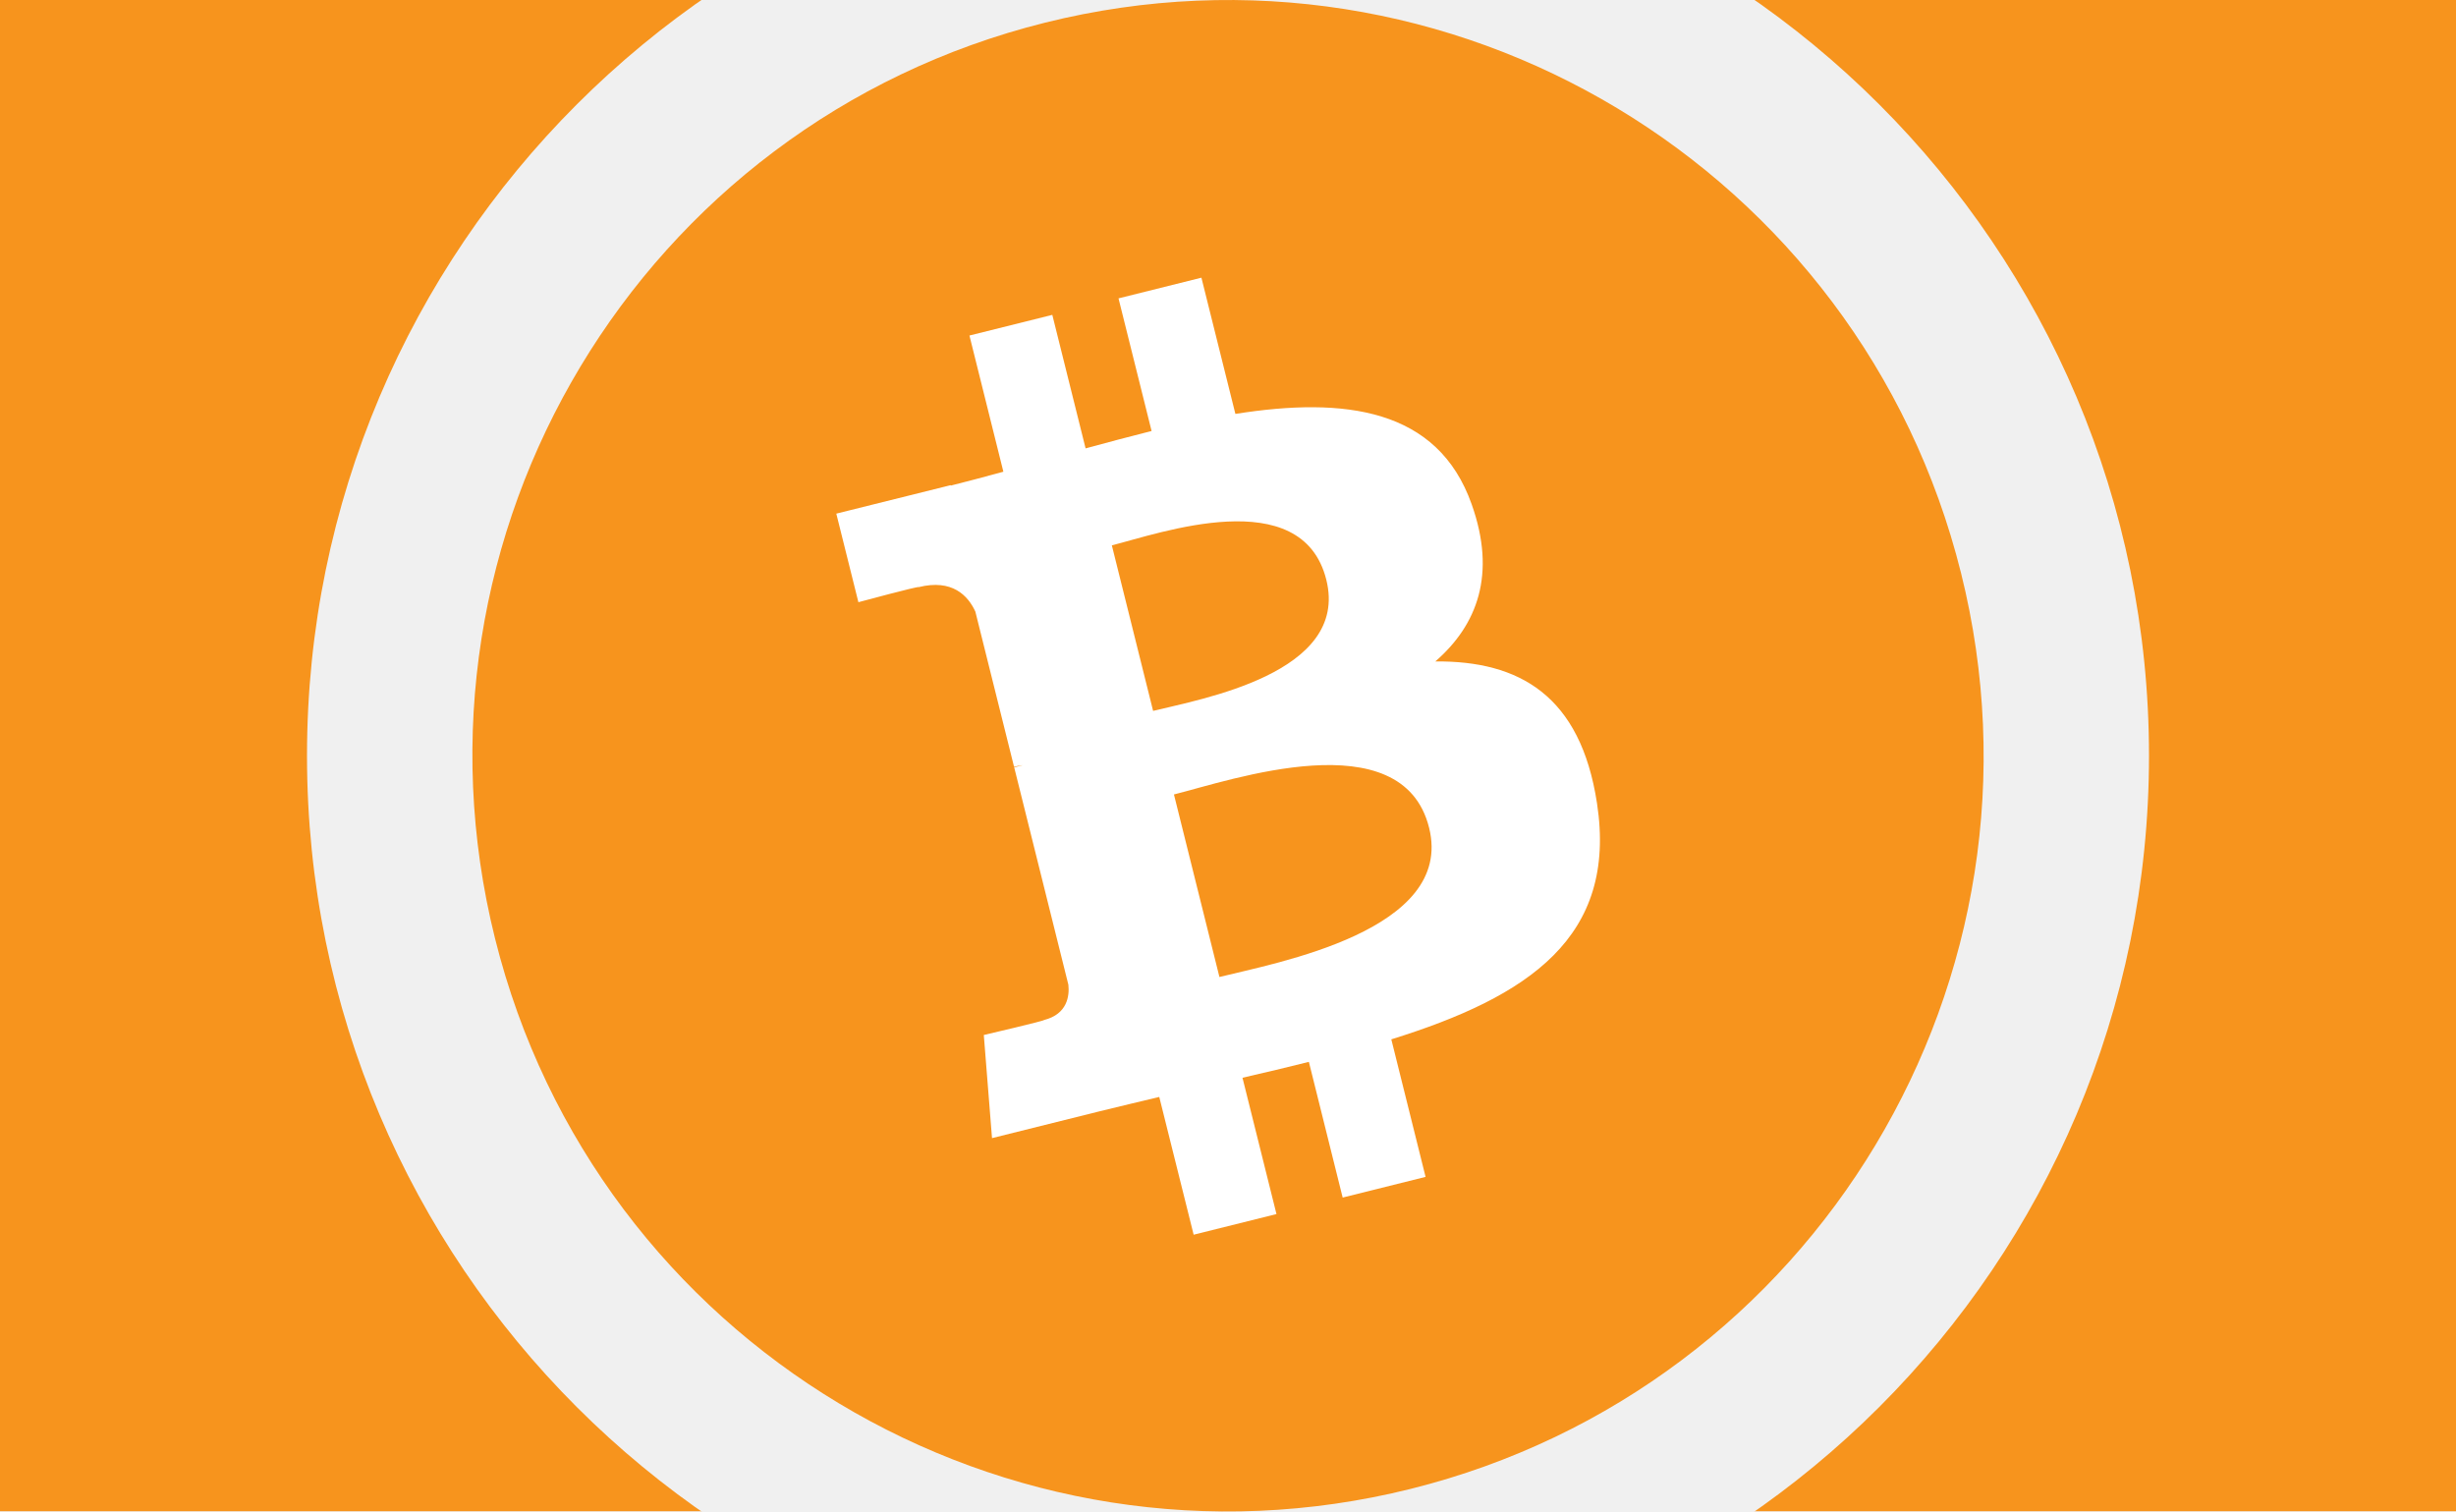
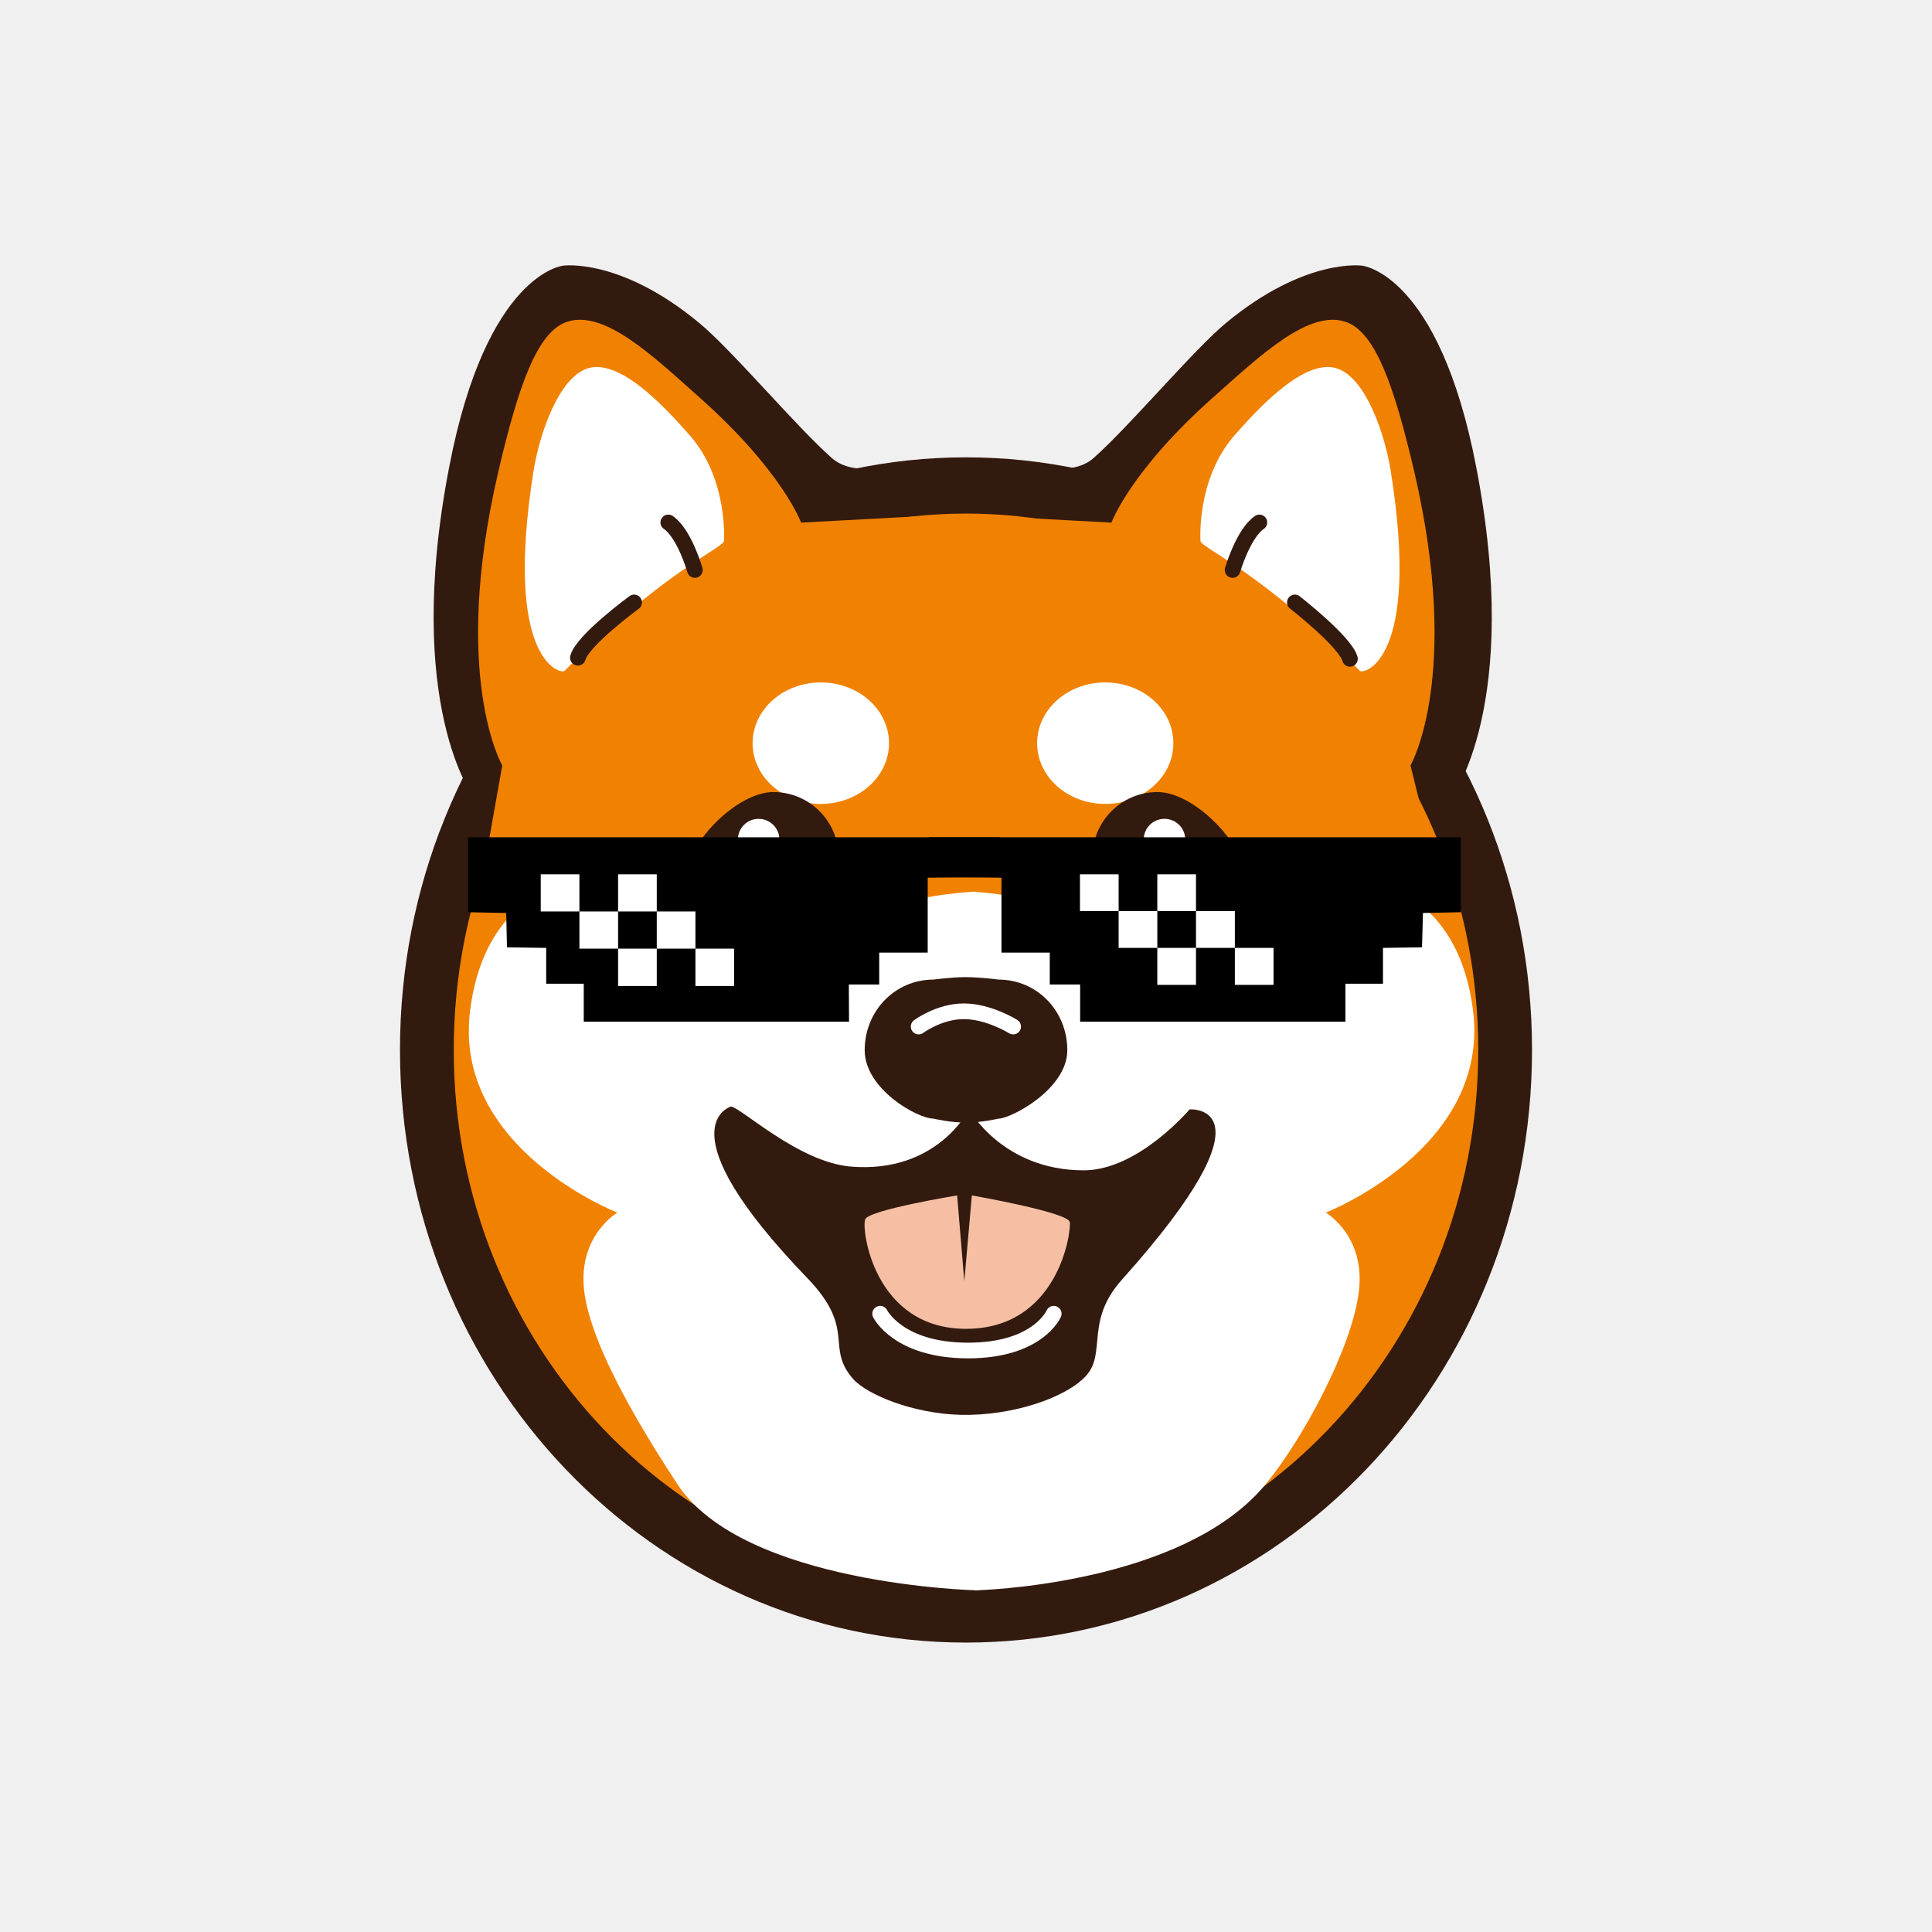
- <svg xmlns="http://www.w3.org/2000/svg" height="64" width="104" version="1.1">
-   <defs>
-     <mask id="note-mask" x="0" y="0" width="80" height="30">
-       <rect x="0" y="0" height="64" width="104" fill="#fff" />
-       <circle cx="52" cy="32" r="39" />
-     </mask>
-   </defs>
-   <rect x="0" y="0" height="64" width="104" style="fill: #f7941d" mask="url(#note-mask)" />
-   <g transform="translate(20, 0) rotate(-28, 32, 32)">
-     <svg height="64" width="64" version="1.1">
-       <g transform="translate(0.00630876,-0.00301984)">
-         <path fill="#f7941d" d="m63.033,39.744c-4.274,17.143-21.637,27.576-38.782,23.301-17.138-4.274-27.571-21.638-23.295-38.78,4.272-17.145,21.635-27.579,38.775-23.305,17.144,4.274,27.576,21.64,23.302,38.784z" />
-         <path fill="#FFF" d="m46.103,27.444c0.637-4.258-2.605-6.547-7.038-8.074l1.438-5.768-3.511-0.875-1.4,5.616c-0.923-0.23-1.871-0.447-2.813-0.662l1.41-5.653-3.509-0.875-1.439,5.766c-0.764-0.174-1.514-0.346-2.242-0.527l0.004-0.018-4.842-1.209-0.934,3.75s2.605,0.597,2.55,0.634c1.422,0.355,1.679,1.296,1.636,2.042l-1.638,6.571c0.098,0.025,0.225,0.061,0.365,0.117-0.117-0.029-0.242-0.061-0.371-0.092l-2.296,9.205c-0.174,0.432-0.615,1.08-1.609,0.834,0.035,0.051-2.552-0.637-2.552-0.637l-1.743,4.019,4.569,1.139c0.85,0.213,1.683,0.436,2.503,0.646l-1.453,5.834,3.507,0.875,1.439-5.772c0.958,0.26,1.888,0.5,2.798,0.726l-1.434,5.745,3.511,0.875,1.453-5.823c5.987,1.133,10.489,0.676,12.384-4.739,1.527-4.36-0.076-6.875-3.226-8.515,2.294-0.529,4.022-2.038,4.483-5.155zm-8.022,11.249c-1.085,4.36-8.426,2.003-10.806,1.412l1.928-7.729c2.38,0.594,10.012,1.77,8.878,6.317zm1.086-11.312c-0.99,3.966-7.1,1.951-9.082,1.457l1.748-7.01c1.982,0.494,8.365,1.416,7.334,5.553z" />
+ <svg xmlns="http://www.w3.org/2000/svg" version="1.2" viewBox="0 0 1024 1024" width="500" height="500">
+   <style>
+ 		.s0 { fill: #493726 } 
+ 		.s1 { fill: #331a0f } 
+ 		.s2 { fill: #f18100 } 
+ 		.s3 { fill: #ffffff } 
+ 		.s4 { fill: none;stroke: #ffffff;stroke-linecap: round;stroke-linejoin: round;stroke-width: 8.3 } 
+ 		.s5 { fill: #f6bfa4 } 
+ 		.s6 { fill: none;stroke: #331a0f;stroke-linecap: round;stroke-linejoin: round;stroke-width: 8.3 } 
+ 		.s7 { fill: #000000 } 
+ 	</style>
+   <g id="Doge">
+     <path id="Layer 2" class="s0" d="" />
+     <path id="Shape 1" class="s1" d="m512 870.6c-165.9 0-300-140.4-300-314.1 0-173.7 134.1-314.1 300-314.1 165.9 0 300 140.4 300 314.1 0 173.7-134.1 314.1-300 314.1z" />
+     <path id="Layer 3 copy" class="s1" d="m251.3 423c0 0-37.7-48.9-13.2-175.6 19.8-102.8 60.4-106.6 60.4-106.6 0 0 30.3-4.3 72 30.3 17.2 14.1 51.1 54.6 70.3 71.6 10.3 9.1 26.3 4.6 26.3 4.6z" />
+     <path id="Layer 3 copy 2" class="s1" d="m769.2 423c0 0 37.7-48.9 13.2-175.6-19.8-102.8-60.5-106.6-60.5-106.6 0 0-30.2-4.3-72 30.3-17.1 14.1-51 54.6-70.2 71.6-10.3 9.1-26.4 4.6-26.4 4.6z" />
+     <path id="Shape 1 copy" class="s2" d="m512 840.7c-150.1 0-271.5-127-271.5-284.2 0-157.2 121.4-284.3 271.5-284.3 150.1 0 271.5 127.1 271.5 284.3 0 157.2-121.4 284.2-271.5 284.2z" />
+     <path id="Layer 3" class="s2" d="m513 272.9l76.1 4.1c0 0 9.8-27.2 53.8-66.3 25.1-22.3 51.4-47.5 71.2-39.8 14.9 5.9 24.8 33.1 35.6 79.6 25.1 108.2-2.1 155.2-2.1 155.2l15.4 62.6z" />
+     <path id="Layer 3 copy 3" class="s2" d="m500.7 272.9l-76.1 4.1c0 0-9.8-27.2-53.8-66.3-25-22.3-51.3-47.5-71.2-39.8-14.9 5.9-24.8 33.1-35.6 79.6-25.1 108.2 2.2 155.2 2.2 155.2l-11.3 63.8z" />
+     <path id="Layer 4" class="s3" d="m515.1 472.6c0 0 22.1 0.9 43.2 8 28.1 9.3 33.9 27.5 66.1 27.5 24.2 0 62-45.8 75.3-45.3 13.4 0.4 71.7 0.4 81 72.5 9.5 73.3-78 107.4-78 107.4 0 0 20.9 12.2 17.6 41.2-3.4 30.2-29.9 79-49.4 102.7-44.5 54-153.9 56.3-153.9 56.3" />
+     <path id="Layer 4 copy" class="s3" d="m516.8 472.6c0 0-24.1 0.9-45.3 8-28 9.3-33.8 27.5-66 27.5-24.2 0-62-45.8-75.3-45.3-13.4 0.4-71.7 0.4-81 72.5-9.6 73.3 78 107.4 78 107.4 0 0-20.9 12.2-17.6 41.2 3.4 30.2 32.6 77.1 49.4 102.7 35 53.4 158.5 56.3 158.5 56.3l16.5-2.9 37.7-313.4z" />
+     <path id="Layer 5" class="s3" d="m435 426.1c-19.9 0-36.1-14.4-36.1-32.2 0-17.8 16.2-32.2 36.1-32.2 20 0 36.2 14.4 36.2 32.2 0 17.8-16.2 32.2-36.2 32.2z" />
+     <path id="Layer 5 copy" class="s3" d="m585.8 426.1c-20 0-36.1-14.4-36.1-32.2 0-17.8 16.1-32.2 36.1-32.2 20 0 36.1 14.4 36.1 32.2 0 17.8-16.1 32.2-36.1 32.2z" />
+     <g id="eyes">
+       <path id="Shape 2" class="s1" d="m409.9 488.9c-19.1 0-43-21.9-43-32.8 0-10.3 23.9-36.3 43-36.3 19.1 0 34.6 15.5 34.6 34.6 0 19.1-15.5 34.5-34.6 34.5z" />
+       <path id="Shape 2 copy" class="s1" d="m613.5 488.9c19.1 0 43-21.9 43-32.8 0-10.3-23.9-36.3-43-36.3-19.1 0-34.5 15.5-34.5 34.6 0 19.1 15.4 34.5 34.5 34.5z" />
+       <path id="Layer 8" class="s3" d="m402.1 456c-6.1 0-11-4.9-11-11 0-6.1 4.9-11 11-11 6 0 11 4.9 11 11 0 6.1-5 11-11 11z" />
+       <path id="Layer 8 copy" class="s3" d="m617.2 456c-6.1 0-11-4.9-11-11 0-6.1 4.9-11 11-11 6.1 0 11 4.9 11 11 0 6.1-4.9 11-11 11z" />
+     </g>
+     <path id="Shape 3" class="s1" d="m494.8 519.2c0 0 9.3-1.3 16.9-1.3 7.7 0 17.5 1.3 17.5 1.3 20.6 0 36.5 16.8 36.5 37.4 0 20.7-29.9 36.3-36.5 36.3 0 0-8.8 2.1-17.3 2.1-8.4 0-17.1-2.1-17.1-2.1-8.5 0-36.5-15.6-36.5-36.3 0-20.6 15.9-37.4 36.5-37.4z" />
+     <path id="Shape 4" class="s1" d="m513.6 588c0 0 17.7 32.3 60.8 32.3 28.9 0 56.1-32.3 56.1-32.3 0 0 48.2-3.6-35.9 90.3-19.5 21.8-8.2 38.6-18.7 50.6-10.4 11.8-39.1 21.6-66.6 21-25.3-0.6-49.7-10.7-57-18.9-15.3-17.2 2.1-26.1-24.5-53.7-77.3-80.2-40.4-90.8-40.4-90.8 5.3 0.4 35.7 29.4 63.4 31.8 46 3.9 62.8-30.3 62.8-30.3z" />
+     <path id="Shape 7" class="s4" d="m466.5 696.3c0 0 9.5 19.5 46.6 19.5 37.1 0 45.4-19.5 45.4-19.5" />
+     <path id="Layer 7" class="s5" d="m507.3 633.6c0 0-46.4 7.6-48.7 12.6-2.2 4.9 4.5 58.1 53.4 58.1 48.9 0 55.9-51.4 55-56.6-1-5.2-51.9-14.1-51.9-14.1l-4 45.5z" />
+     <path id="Shape 8" class="s4" d="m486.9 544.1c0 0 10.8-8.1 24-8.1 13.1 0 26.1 8.1 26.1 8.1" />
+     <path id="Layer 6" class="s3" d="m636.3 287c0 0-2.5-33.1 18.3-56.6 10.7-12 34.6-38.9 52.2-35.6 16.7 3.2 27.3 35.7 30.3 54.7 16.2 101.4-14.6 107.9-16.3 106.1-51.6-51.7-81.9-64.1-84.5-68.6z" />
+     <path id="Layer 6 copy" class="s3" d="m383.7 287c0 0 2.5-33.1-18.4-56.6-10.7-12-34.5-38.9-52.1-35.6-16.7 3.2-27.4 35.7-30.4 54.7-16.1 101.4 14.6 107.9 16.4 106.1 51.6-51.7 81.9-64.1 84.5-68.6z" />
+     <g id="strokes">
+       <path id="Shape 5" class="s6" d="m686.3 319.3c0 0 26.6 20.7 29.2 29.9" />
+       <path id="Shape 5 copy" class="s6" d="m336.1 319.3c0 0-27.3 20-29.8 29.3" />
+       <path id="Shape 6" class="s6" d="m653.3 302.1c0 0 5.6-19.3 14.2-25.2" />
+       <path id="Shape 6 copy" class="s6" d="m368.3 302.1c0 0-5.5-19.3-14.1-25.2" />
+     </g>
+   </g>
+   <g id="Sunglasses">
+     <g id="Folder 4">
+       <path id="Shape 9" class="s7" d="m491.7 443.8h38.4v21l-38.4 0.4v39.7h-25.7v16.9h-16.1l0.1 19.7h-140.6v-20.1h-19.9v-19l-20.8-0.3-0.4-18.2-20.2-0.4v-39.7z" />
+       <path id="Shape 9 copy" class="s7" d="m530.8 443.8h-38.5v21l38.5 0.4v39.7h25.6v16.9h16.1v19.7h140.6v-20.1h19.9v-19l20.7-0.3 0.5-18.2 20.1-0.4v-39.7z" />
+     </g>
+     <g id="highlights_L">
+       <g id="Folder 2">
+         <path id="Layer 9 copy" class="s3" d="m307.1 463.4v19.7h-20.5v-19.7z" />
+         <path id="Layer 9 copy 2" class="s3" d="m327.6 483.1v19.7h-20.5v-19.7z" />
+         <path id="Layer 9 copy 3" class="s3" d="m348.1 502.8v19.8h-20.5v-19.8z" />
      </g>
-     </svg>
+       <g id="Folder 2 copy">
+         <path id="Layer 9 copy" class="s3" d="m348.1 463.4v19.7h-20.5v-19.7z" />
+         <path id="Layer 9 copy 2" class="s3" d="m368.6 483.1v19.7h-20.5v-19.7z" />
+         <path id="Layer 9 copy 3" class="s3" d="m389.1 502.8v19.8h-20.5v-19.8z" />
+       </g>
+     </g>
+     <g id="highlights">
+       <g id="Folder 2">
+         <path id="Layer 9 copy" class="s3" d="m592.9 463.4v19.5h-20.5v-19.5z" />
+         <path id="Layer 9 copy 2" class="s3" d="m613.4 482.9v19.5h-20.5v-19.5z" />
+         <path id="Layer 9 copy 3" class="s3" d="m633.9 502.4v19.6h-20.5v-19.6z" />
+       </g>
+       <g id="Folder 2 copy">
+         <path id="Layer 9 copy" class="s3" d="m633.9 463.4v19.5h-20.5v-19.5z" />
+         <path id="Layer 9 copy 2" class="s3" d="m654.5 482.9v19.5h-20.6v-19.5z" />
+         <path id="Layer 9 copy 3" class="s3" d="m675 502.4v19.6h-20.5v-19.6z" />
+       </g>
+     </g>
  </g>
</svg>
